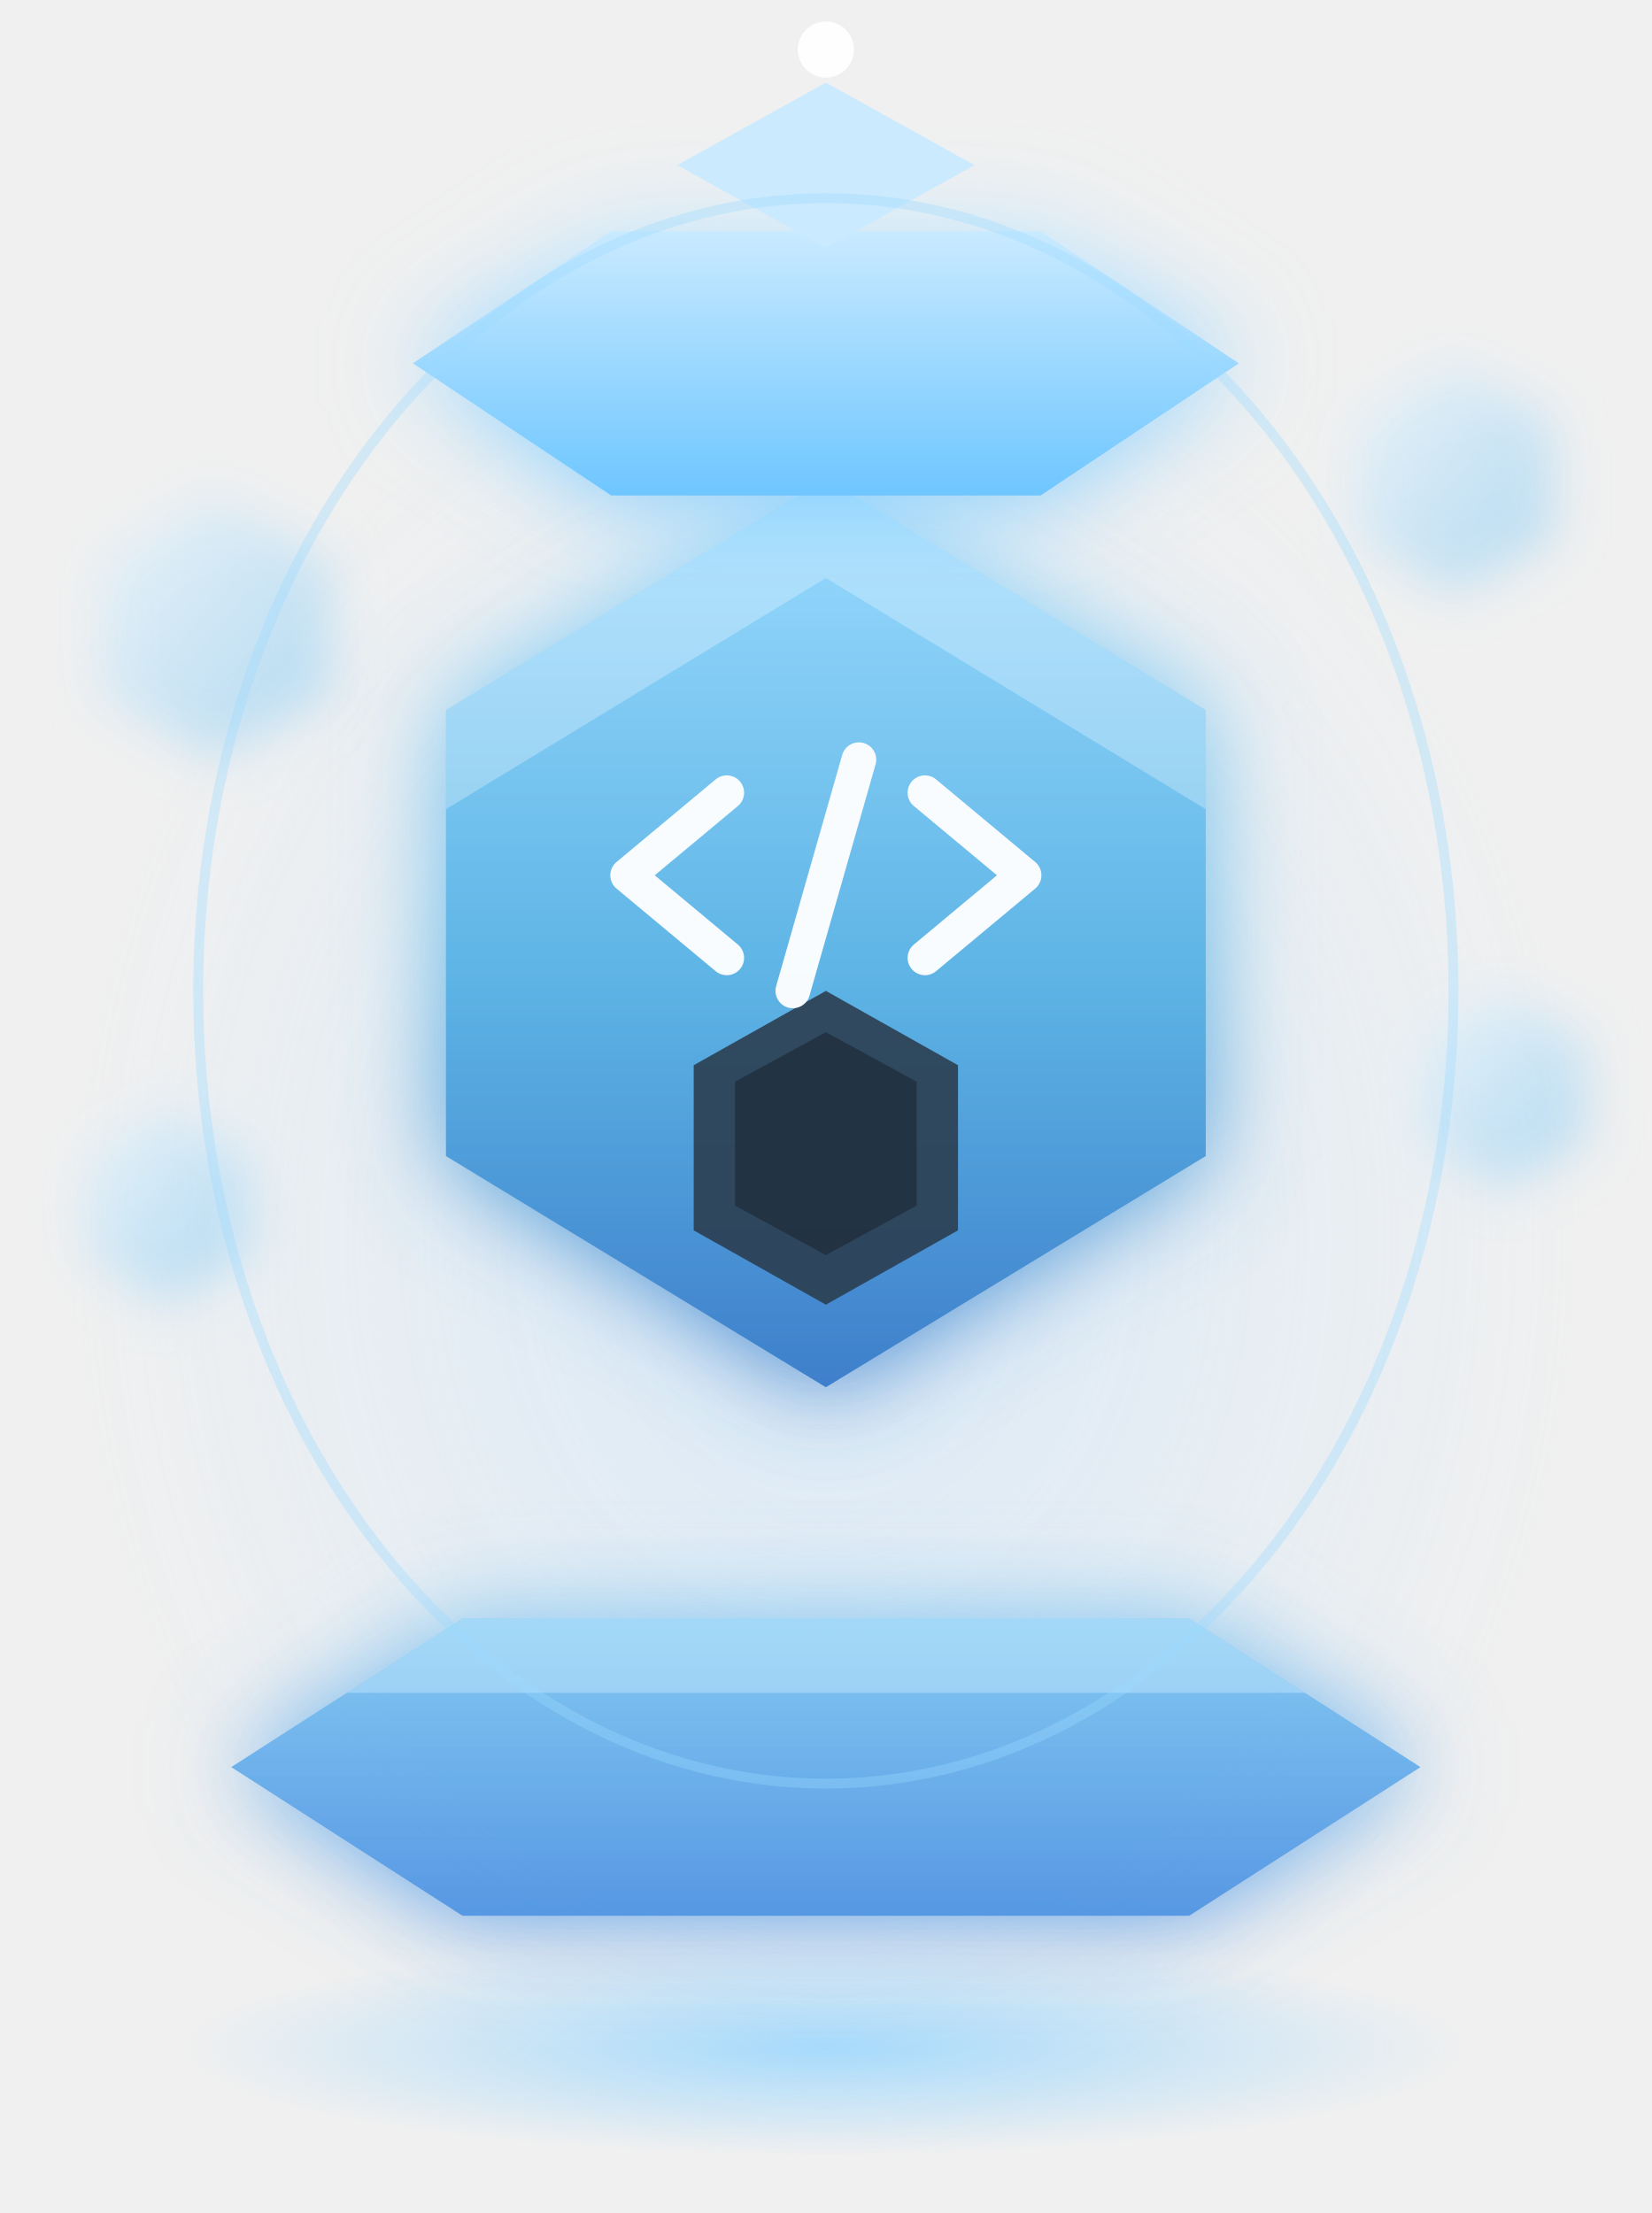
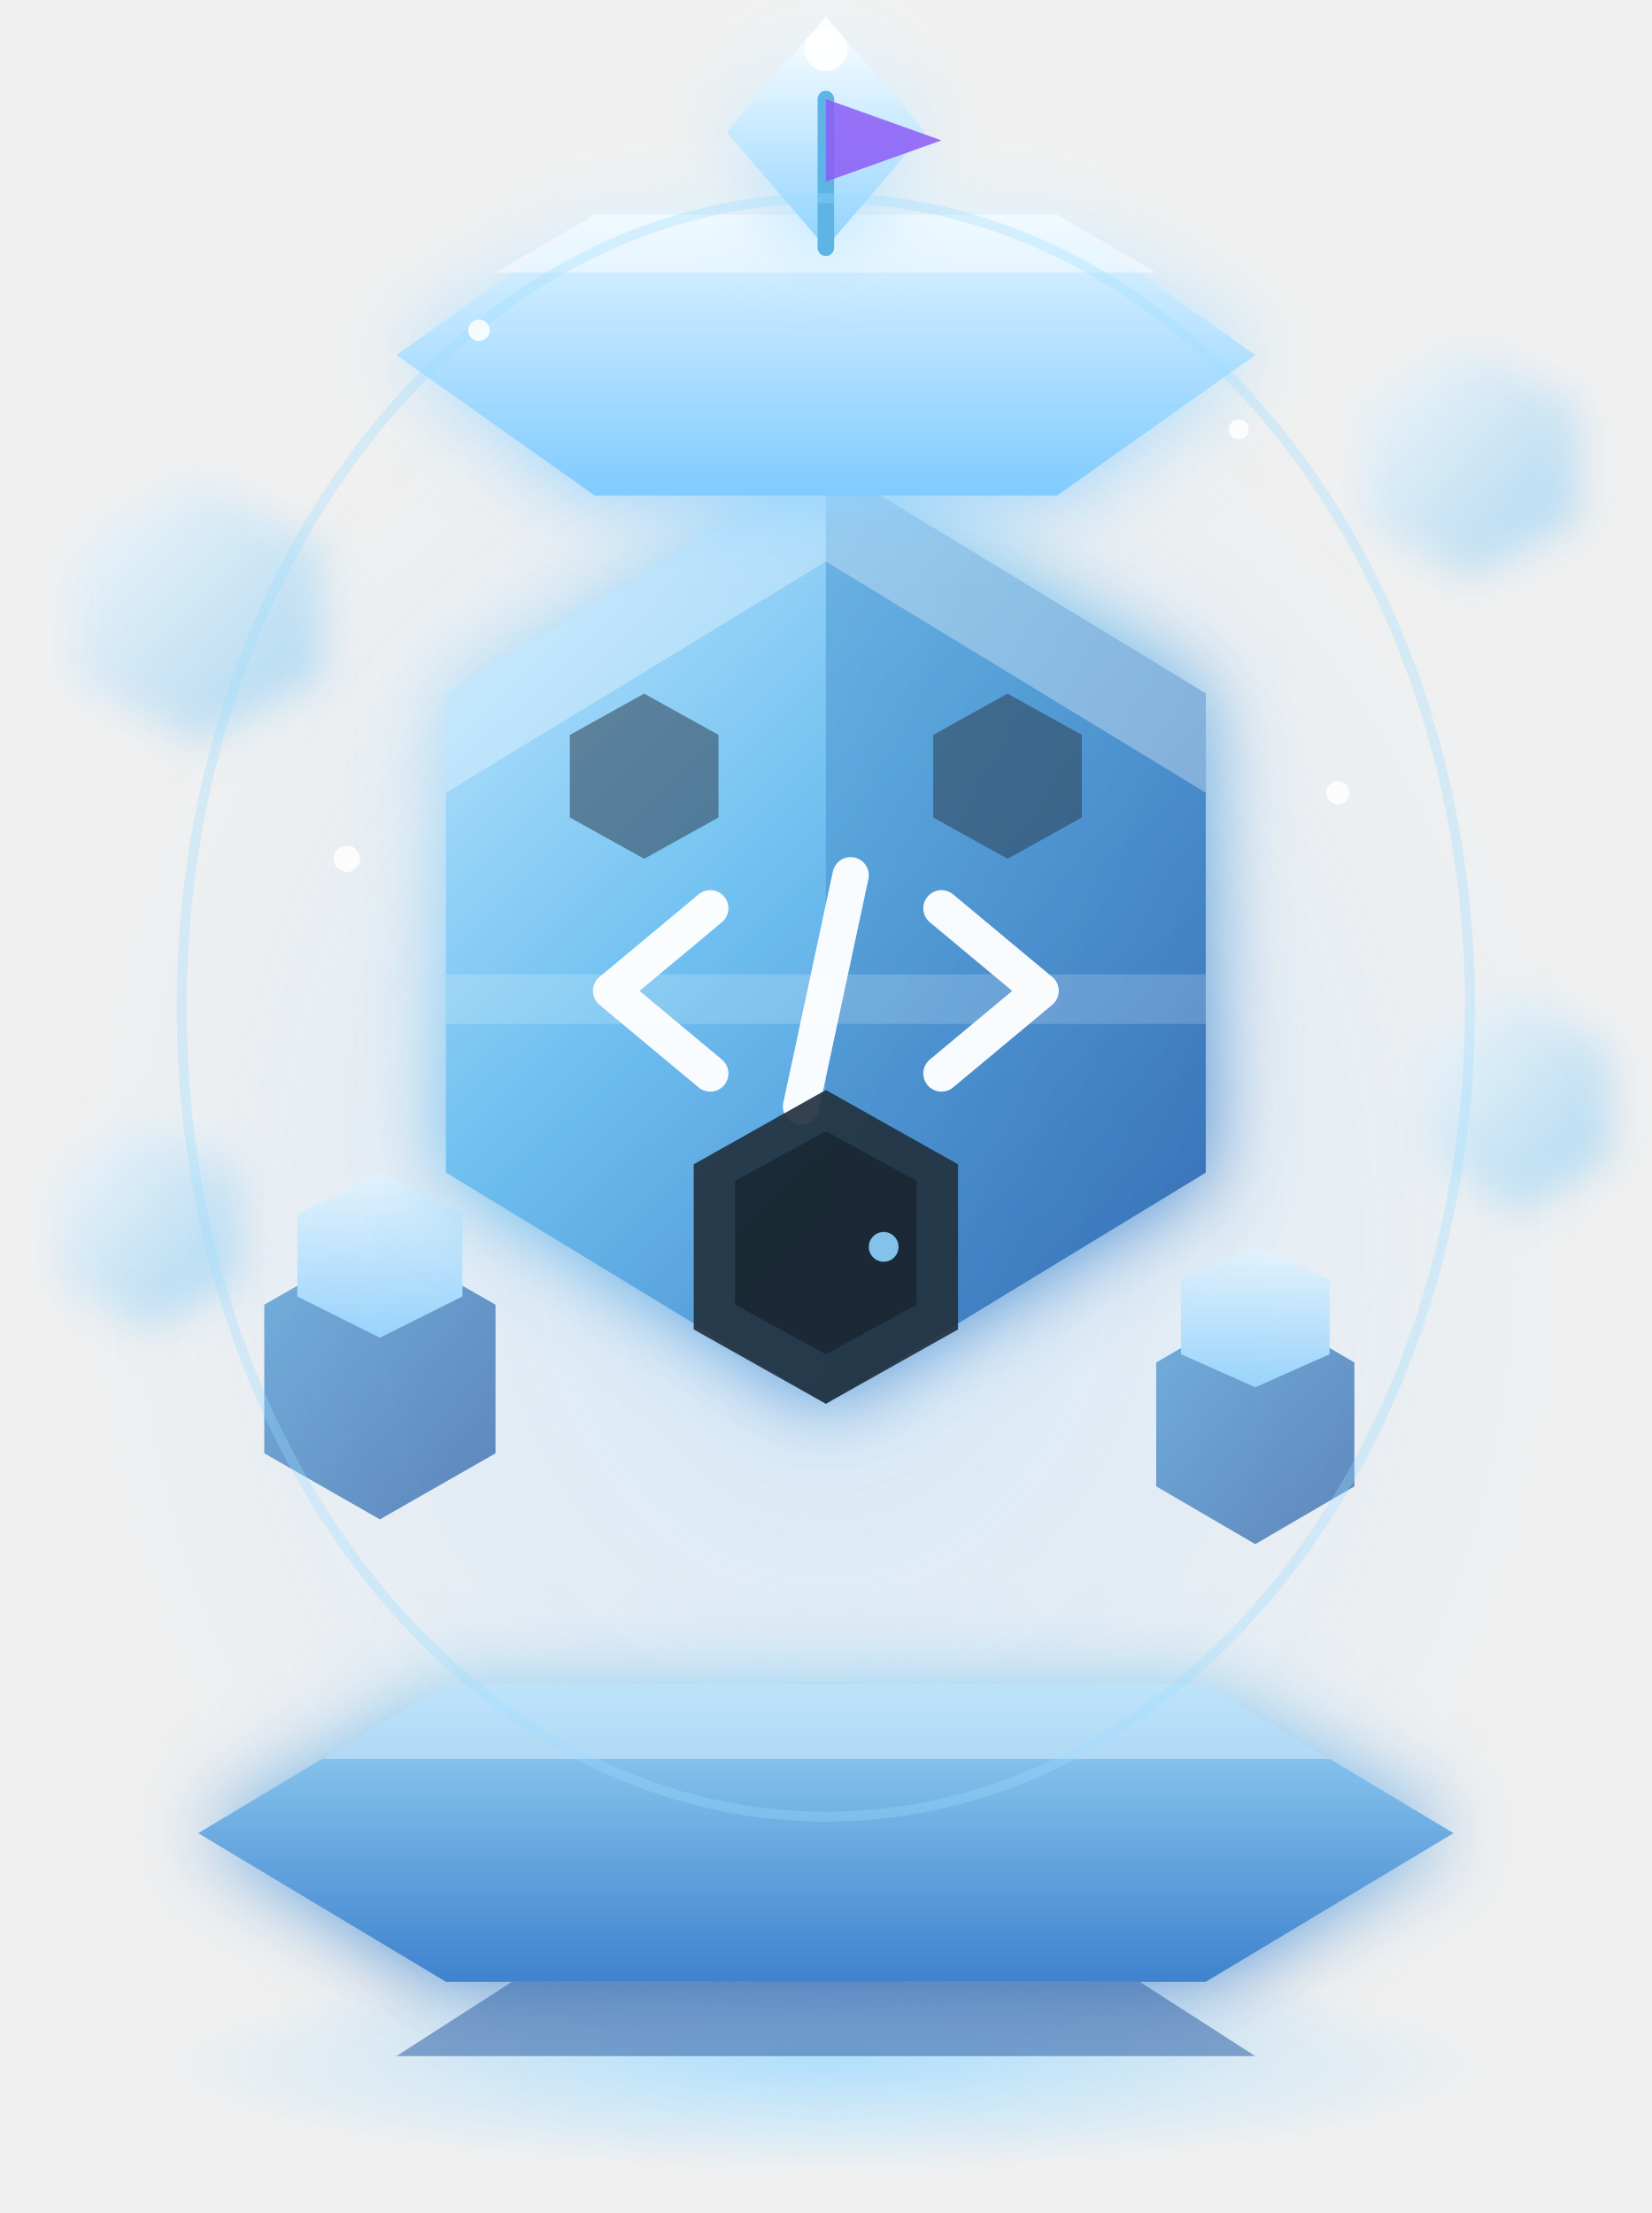
<svg xmlns="http://www.w3.org/2000/svg" viewBox="0 0 200 268" width="200" height="268" role="img" aria-label="冰蓝试炼塔">
  <defs>
-     <linearGradient id="tt-body" x1="0" y1="0" x2="0" y2="1">
-       <stop offset="0" stop-color="#9BDBFF" />
-       <stop offset="0.55" stop-color="#5DB4E5" />
-       <stop offset="1" stop-color="#3E7FCB" />
+     <linearGradient id="tt-body" x1="0.1" y1="0" x2="0.9" y2="1">
+       <stop offset="0" stop-color="#BEE6FF" />
+       <stop offset="0.42" stop-color="#6FC0F0" />
+       <stop offset="1" stop-color="#3A78C4" />
+     </linearGradient>
+     <linearGradient id="tt-body-dark" x1="0" y1="0" x2="1" y2="1">
+       <stop offset="0" stop-color="#4E9BD6" />
+       <stop offset="1" stop-color="#2F63A8" />
    </linearGradient>
    <linearGradient id="tt-roof" x1="0" y1="0" x2="0" y2="1">
-       <stop offset="0" stop-color="#C9EAFF" />
-       <stop offset="1" stop-color="#6EC6FF" />
+       <stop offset="0" stop-color="#E4F5FF" />
+       <stop offset="1" stop-color="#7FCBFF" />
    </linearGradient>
    <linearGradient id="tt-base" x1="0" y1="0" x2="0" y2="1">
-       <stop offset="0" stop-color="#7CC6F2" />
-       <stop offset="1" stop-color="#4A90E2" />
+       <stop offset="0" stop-color="#9BD6F5" />
+       <stop offset="1" stop-color="#3F82CE" />
    </linearGradient>
    <linearGradient id="tt-shard" x1="0" y1="0" x2="1" y2="1">
-       <stop offset="0" stop-color="#E6F5FF" />
-       <stop offset="1" stop-color="#7CC6F2" />
+       <stop offset="0" stop-color="#F2FAFF" />
+       <stop offset="1" stop-color="#7FC6F2" />
+     </linearGradient>
+     <linearGradient id="tt-spire" x1="0" y1="0" x2="0" y2="1">
+       <stop offset="0" stop-color="#FFFFFF" />
+       <stop offset="1" stop-color="#8FD3FF" />
    </linearGradient>
    <radialGradient id="tt-aura" cx="0.5" cy="0.5" r="0.5">
-       <stop offset="0" stop-color="#C5E4FF" stop-opacity="0.85" />
+       <stop offset="0" stop-color="#C5E4FF" stop-opacity="0.9" />
      <stop offset="1" stop-color="#C5E4FF" stop-opacity="0" />
    </radialGradient>
    <radialGradient id="tt-floor" cx="0.5" cy="0.5" r="0.5">
-       <stop offset="0" stop-color="#8FD3FF" stop-opacity="0.75" />
-       <stop offset="1" stop-color="#8FD3FF" stop-opacity="0" />
+       <stop offset="0" stop-color="#A6DEFF" stop-opacity="0.8" />
+       <stop offset="1" stop-color="#A6DEFF" stop-opacity="0" />
    </radialGradient>
    <filter id="tt-glow" x="-40%" y="-40%" width="180%" height="180%">
-       <feGaussianBlur stdDeviation="6" result="b" />
+       <feGaussianBlur stdDeviation="5" result="b" />
      <feMerge>
        <feMergeNode in="b" />
        <feMergeNode in="SourceGraphic" />
      </feMerge>
    </filter>
-     <filter id="tt-soft" x="-50%" y="-50%" width="200%" height="200%">
-       <feGaussianBlur stdDeviation="3" />
+     <filter id="tt-soft" x="-60%" y="-60%" width="220%" height="220%">
+       <feGaussianBlur stdDeviation="2.4" />
    </filter>
  </defs>
-   <ellipse cx="100" cy="150" rx="92" ry="112" fill="url(#tt-aura)" opacity="0.6" />
-   <ellipse cx="100" cy="248" rx="78" ry="13" fill="url(#tt-floor)" />
-   <g opacity="0.55" filter="url(#tt-soft)">
-     <polygon points="26,60 40,68 40,84 26,92 12,84 12,68" fill="url(#tt-shard)" />
-     <polygon points="176,44 188,51 188,65 176,72 164,65 164,51" fill="url(#tt-shard)" />
-     <polygon points="182,120 192,126 192,138 182,144 172,138 172,126" fill="url(#tt-shard)" />
-     <polygon points="20,134 30,140 30,152 20,158 10,152 10,140" fill="url(#tt-shard)" />
+   <ellipse cx="100" cy="150" rx="94" ry="116" fill="url(#tt-aura)" opacity="0.65" />
+   <ellipse cx="100" cy="250" rx="82" ry="13" fill="url(#tt-floor)" />
+   <g opacity="0.6" filter="url(#tt-soft)">
+     <polygon points="24,58 39,66 39,82 24,90 9,82 9,66" fill="url(#tt-shard)" />
+     <polygon points="178,42 191,49 191,63 178,70 165,63 165,49" fill="url(#tt-shard)" />
+     <polygon points="184,120 195,127 195,140 184,147 173,140 173,127" fill="url(#tt-shard)" />
+     <polygon points="18,136 29,142 29,155 18,161 7,155 7,142" fill="url(#tt-shard)" />
  </g>
-   <polygon points="56,196 144,196 172,214 144,232 56,232 28,214" fill="url(#tt-base)" opacity="0.92" filter="url(#tt-glow)" />
-   <polygon points="56,196 144,196 158,205 42,205" fill="#C9EAFF" opacity="0.45" />
-   <polygon points="100,58 146,86 146,140 100,168 54,140 54,86" fill="url(#tt-body)" filter="url(#tt-glow)" />
-   <polygon points="100,58 146,86 146,98 100,70 54,98 54,86" fill="#FFFFFF" opacity="0.28" />
-   <polygon points="100,120 116,129 116,149 100,158 84,149 84,129" fill="#2B3E50" opacity="0.9" />
-   <polygon points="100,125 111,131 111,146 100,152 89,146 89,131" fill="#1B2836" opacity="0.65" />
-   <g fill="none" stroke="#FFFFFF" stroke-width="4.2" stroke-linecap="round" stroke-linejoin="round" opacity="0.95">
-     <polyline points="88,96 76,106 88,116" />
-     <polyline points="112,96 124,106 112,116" />
-     <line x1="104" y1="92" x2="96" y2="120" />
+   <g opacity="0.75">
+     <polygon points="46,150 60,158 60,176 46,184 32,176 32,158" fill="url(#tt-body-dark)" />
+     <polygon points="46,142 56,147 56,157 46,162 36,157 36,147" fill="url(#tt-roof)" />
+     <polygon points="152,158 164,165 164,180 152,187 140,180 140,165" fill="url(#tt-body-dark)" />
+     <polygon points="152,151 161,155 161,164 152,168 143,164 143,155" fill="url(#tt-roof)" />
  </g>
-   <polygon points="74,28 126,28 150,44 126,60 74,60 50,44" fill="url(#tt-roof)" filter="url(#tt-glow)" />
-   <polygon points="100,10 118,20 100,30 82,20" fill="#C9EAFF" opacity="0.95" />
-   <circle cx="100" cy="6" r="3.4" fill="#FFFFFF" opacity="0.9" />
-   <ellipse cx="100" cy="120" rx="76" ry="96" fill="none" stroke="#9BDBFF" stroke-opacity="0.35" stroke-width="1.2" />
+   <polygon points="54,204 146,204 176,222 146,240 54,240 24,222" fill="url(#tt-base)" filter="url(#tt-glow)" />
+   <polygon points="54,204 146,204 161,213 39,213" fill="#DFF2FF" opacity="0.5" />
+   <polygon points="62,240 138,240 152,249 48,249" fill="#2F63A8" opacity="0.55" />
+   <polygon points="100,56 146,84 146,142 100,170 54,142 54,84" fill="url(#tt-body)" filter="url(#tt-glow)" />
+   <polygon points="100,56 146,84 146,142 100,170" fill="url(#tt-body-dark)" opacity="0.55" />
+   <polygon points="100,56 146,84 146,96 100,68 54,96 54,84" fill="#FFFFFF" opacity="0.32" />
+   <polygon points="54,118 146,118 146,124 54,124" fill="#FFFFFF" opacity="0.18" />
+   <polygon points="78,84 87,89 87,99 78,104 69,99 69,89" fill="#2B3E50" opacity="0.55" />
+   <polygon points="122,84 131,89 131,99 122,104 113,99 113,89" fill="#2B3E50" opacity="0.55" />
+   <g fill="none" stroke="#FFFFFF" stroke-width="4.4" stroke-linecap="round" stroke-linejoin="round" opacity="0.96">
+     <polyline points="86,110 74,120 86,130" />
+     <polyline points="114,110 126,120 114,130" />
+     <line x1="103" y1="106" x2="97" y2="134" />
+   </g>
+   <polygon points="100,132 116,141 116,161 100,170 84,161 84,141" fill="#22323F" opacity="0.92" />
+   <polygon points="100,137 111,143 111,158 100,164 89,158 89,143" fill="#16222C" opacity="0.7" />
+   <circle cx="107" cy="151" r="1.8" fill="#8FD3FF" opacity="0.9" />
+   <polygon points="72,26 128,26 152,43 128,60 72,60 48,43" fill="url(#tt-roof)" filter="url(#tt-glow)" />
+   <polygon points="72,26 128,26 140,33 60,33" fill="#FFFFFF" opacity="0.45" />
+   <polygon points="100,2 112,16 100,30 88,16" fill="url(#tt-spire)" filter="url(#tt-glow)" />
+   <circle cx="100" cy="6" r="2.6" fill="#FFFFFF" opacity="0.95" />
+   <path d="M100 30 L100 12" stroke="#5DB4E5" stroke-width="2" stroke-linecap="round" />
+   <path d="M100 12 L114 17 L100 22 Z" fill="#8B5CF6" opacity="0.85" />
+   <ellipse cx="100" cy="122" rx="78" ry="98" fill="none" stroke="#9BDBFF" stroke-opacity="0.32" stroke-width="1.2" />
+   <g fill="#FFFFFF" opacity="0.85">
+     <circle cx="42" cy="104" r="1.6" />
+     <circle cx="162" cy="96" r="1.4" />
+     <circle cx="150" cy="52" r="1.2" />
+     <circle cx="58" cy="40" r="1.3" />
+   </g>
</svg>
